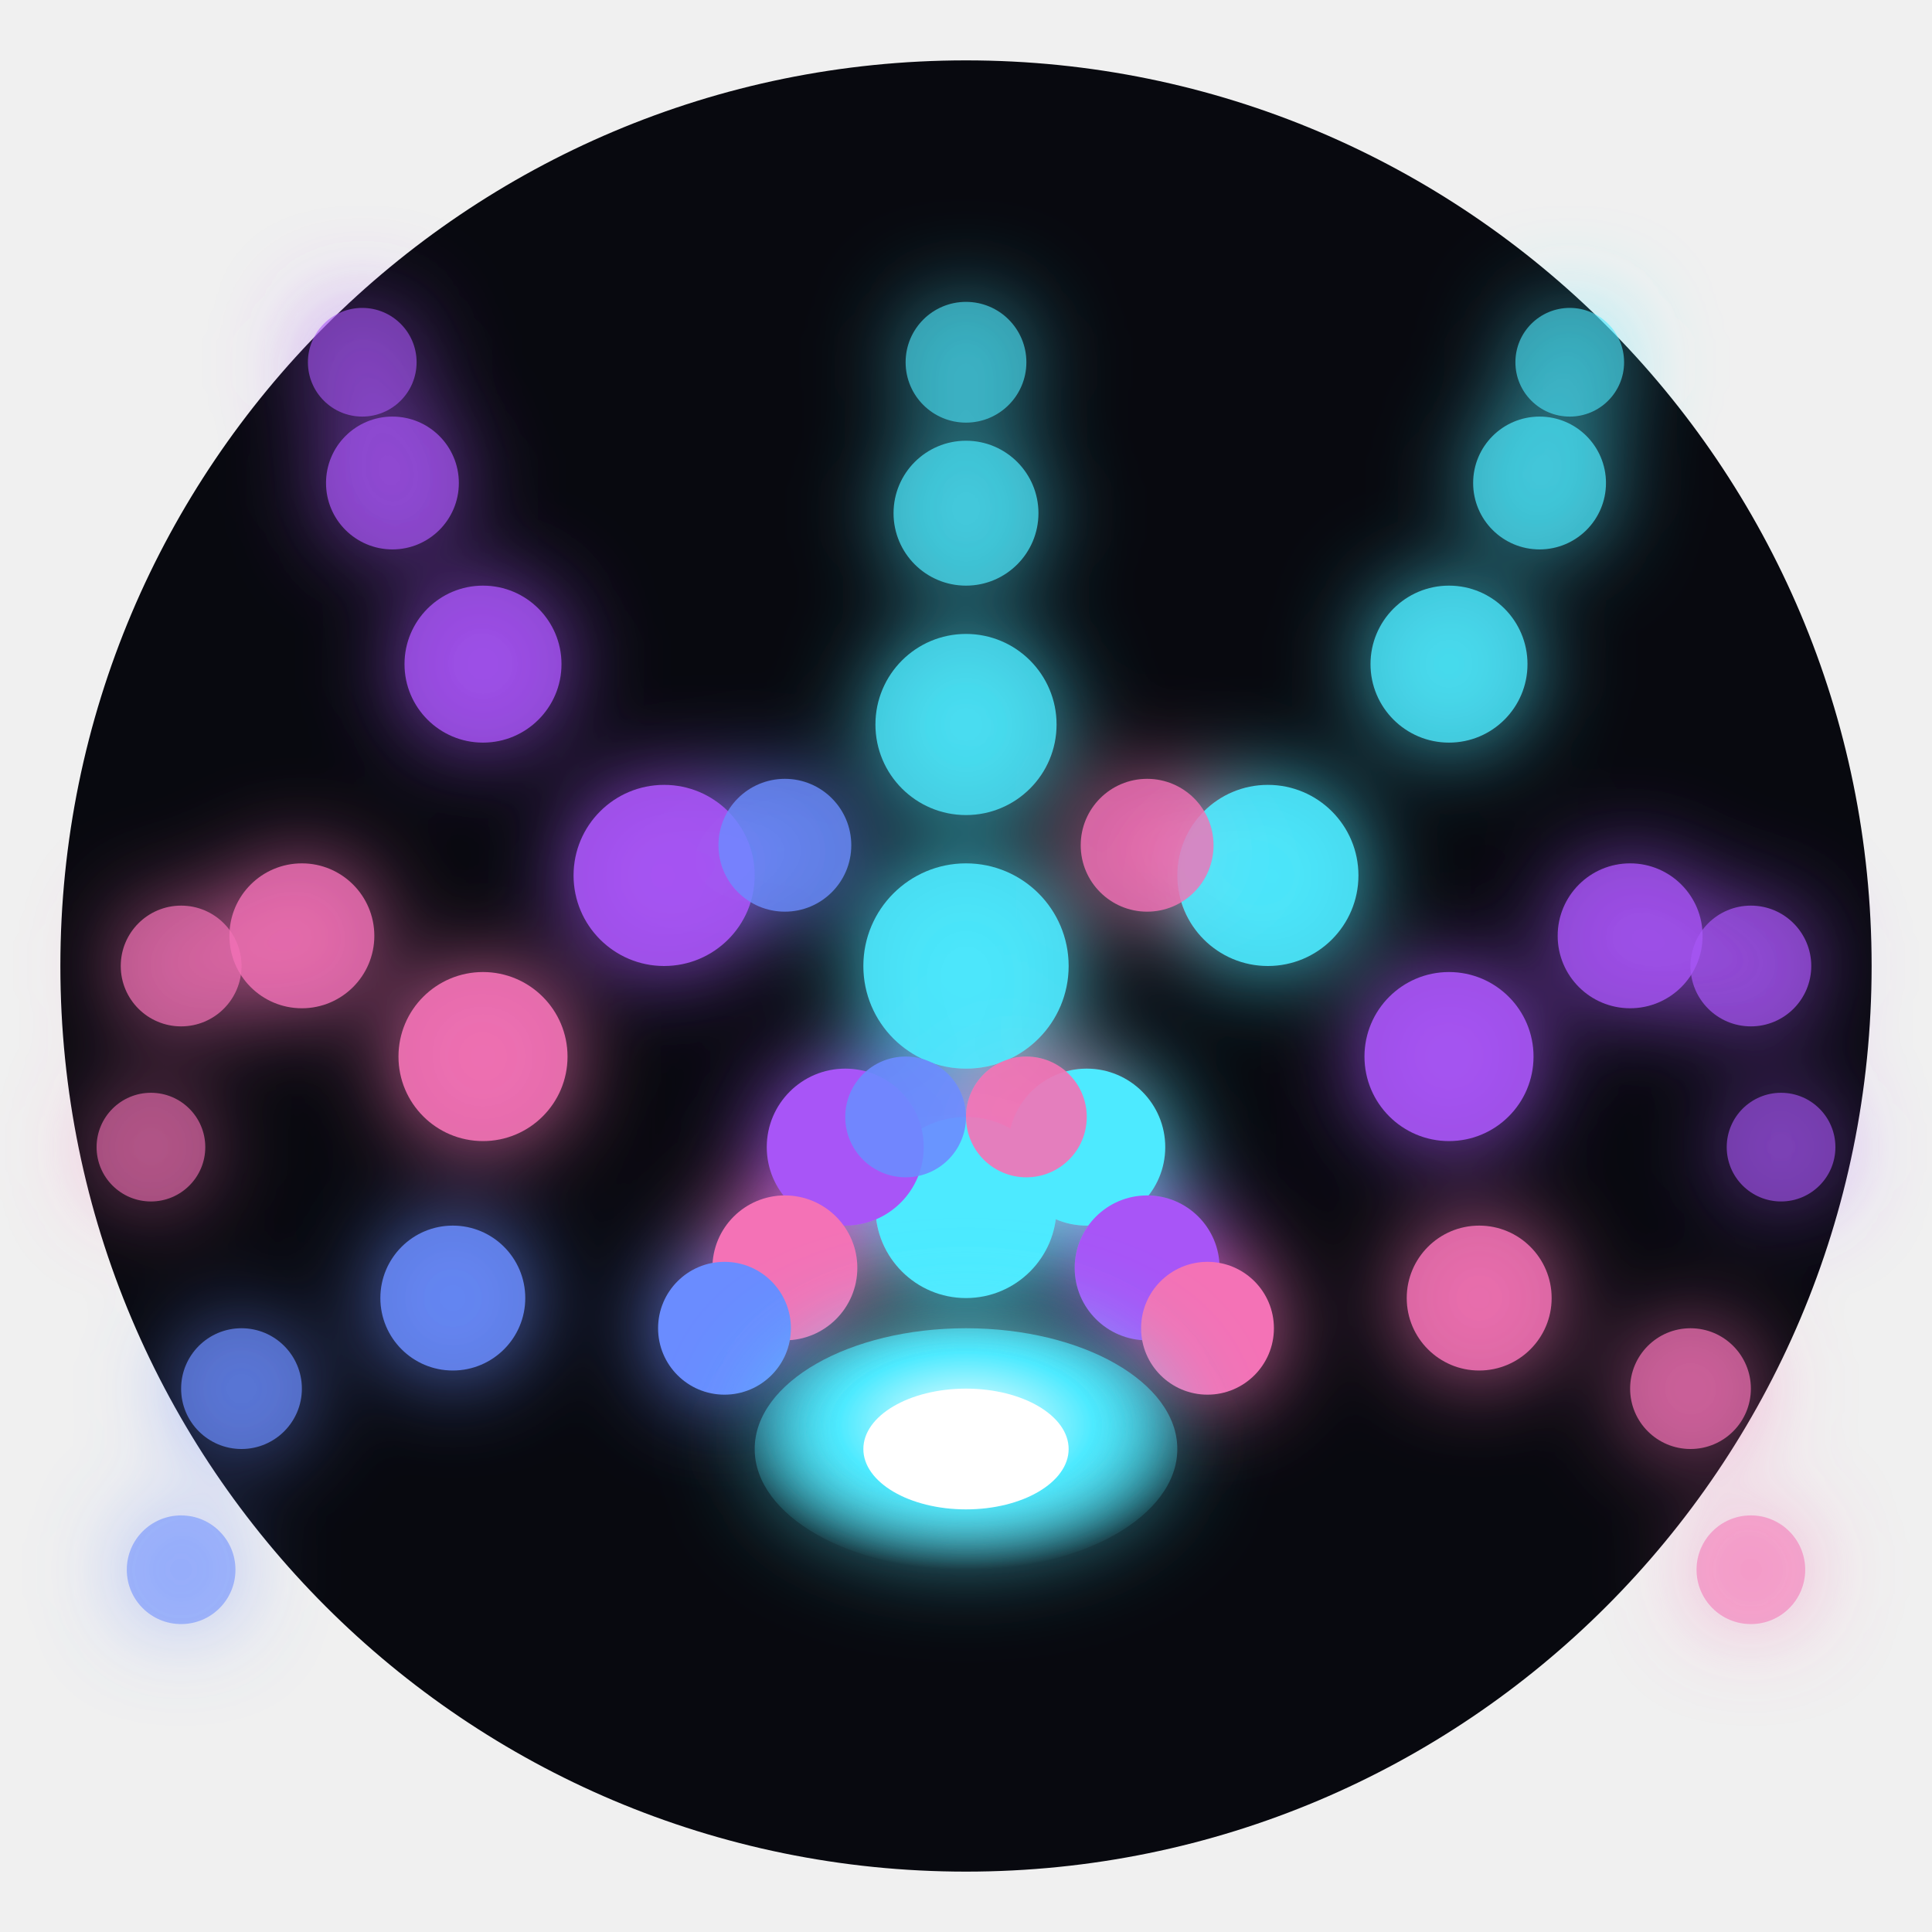
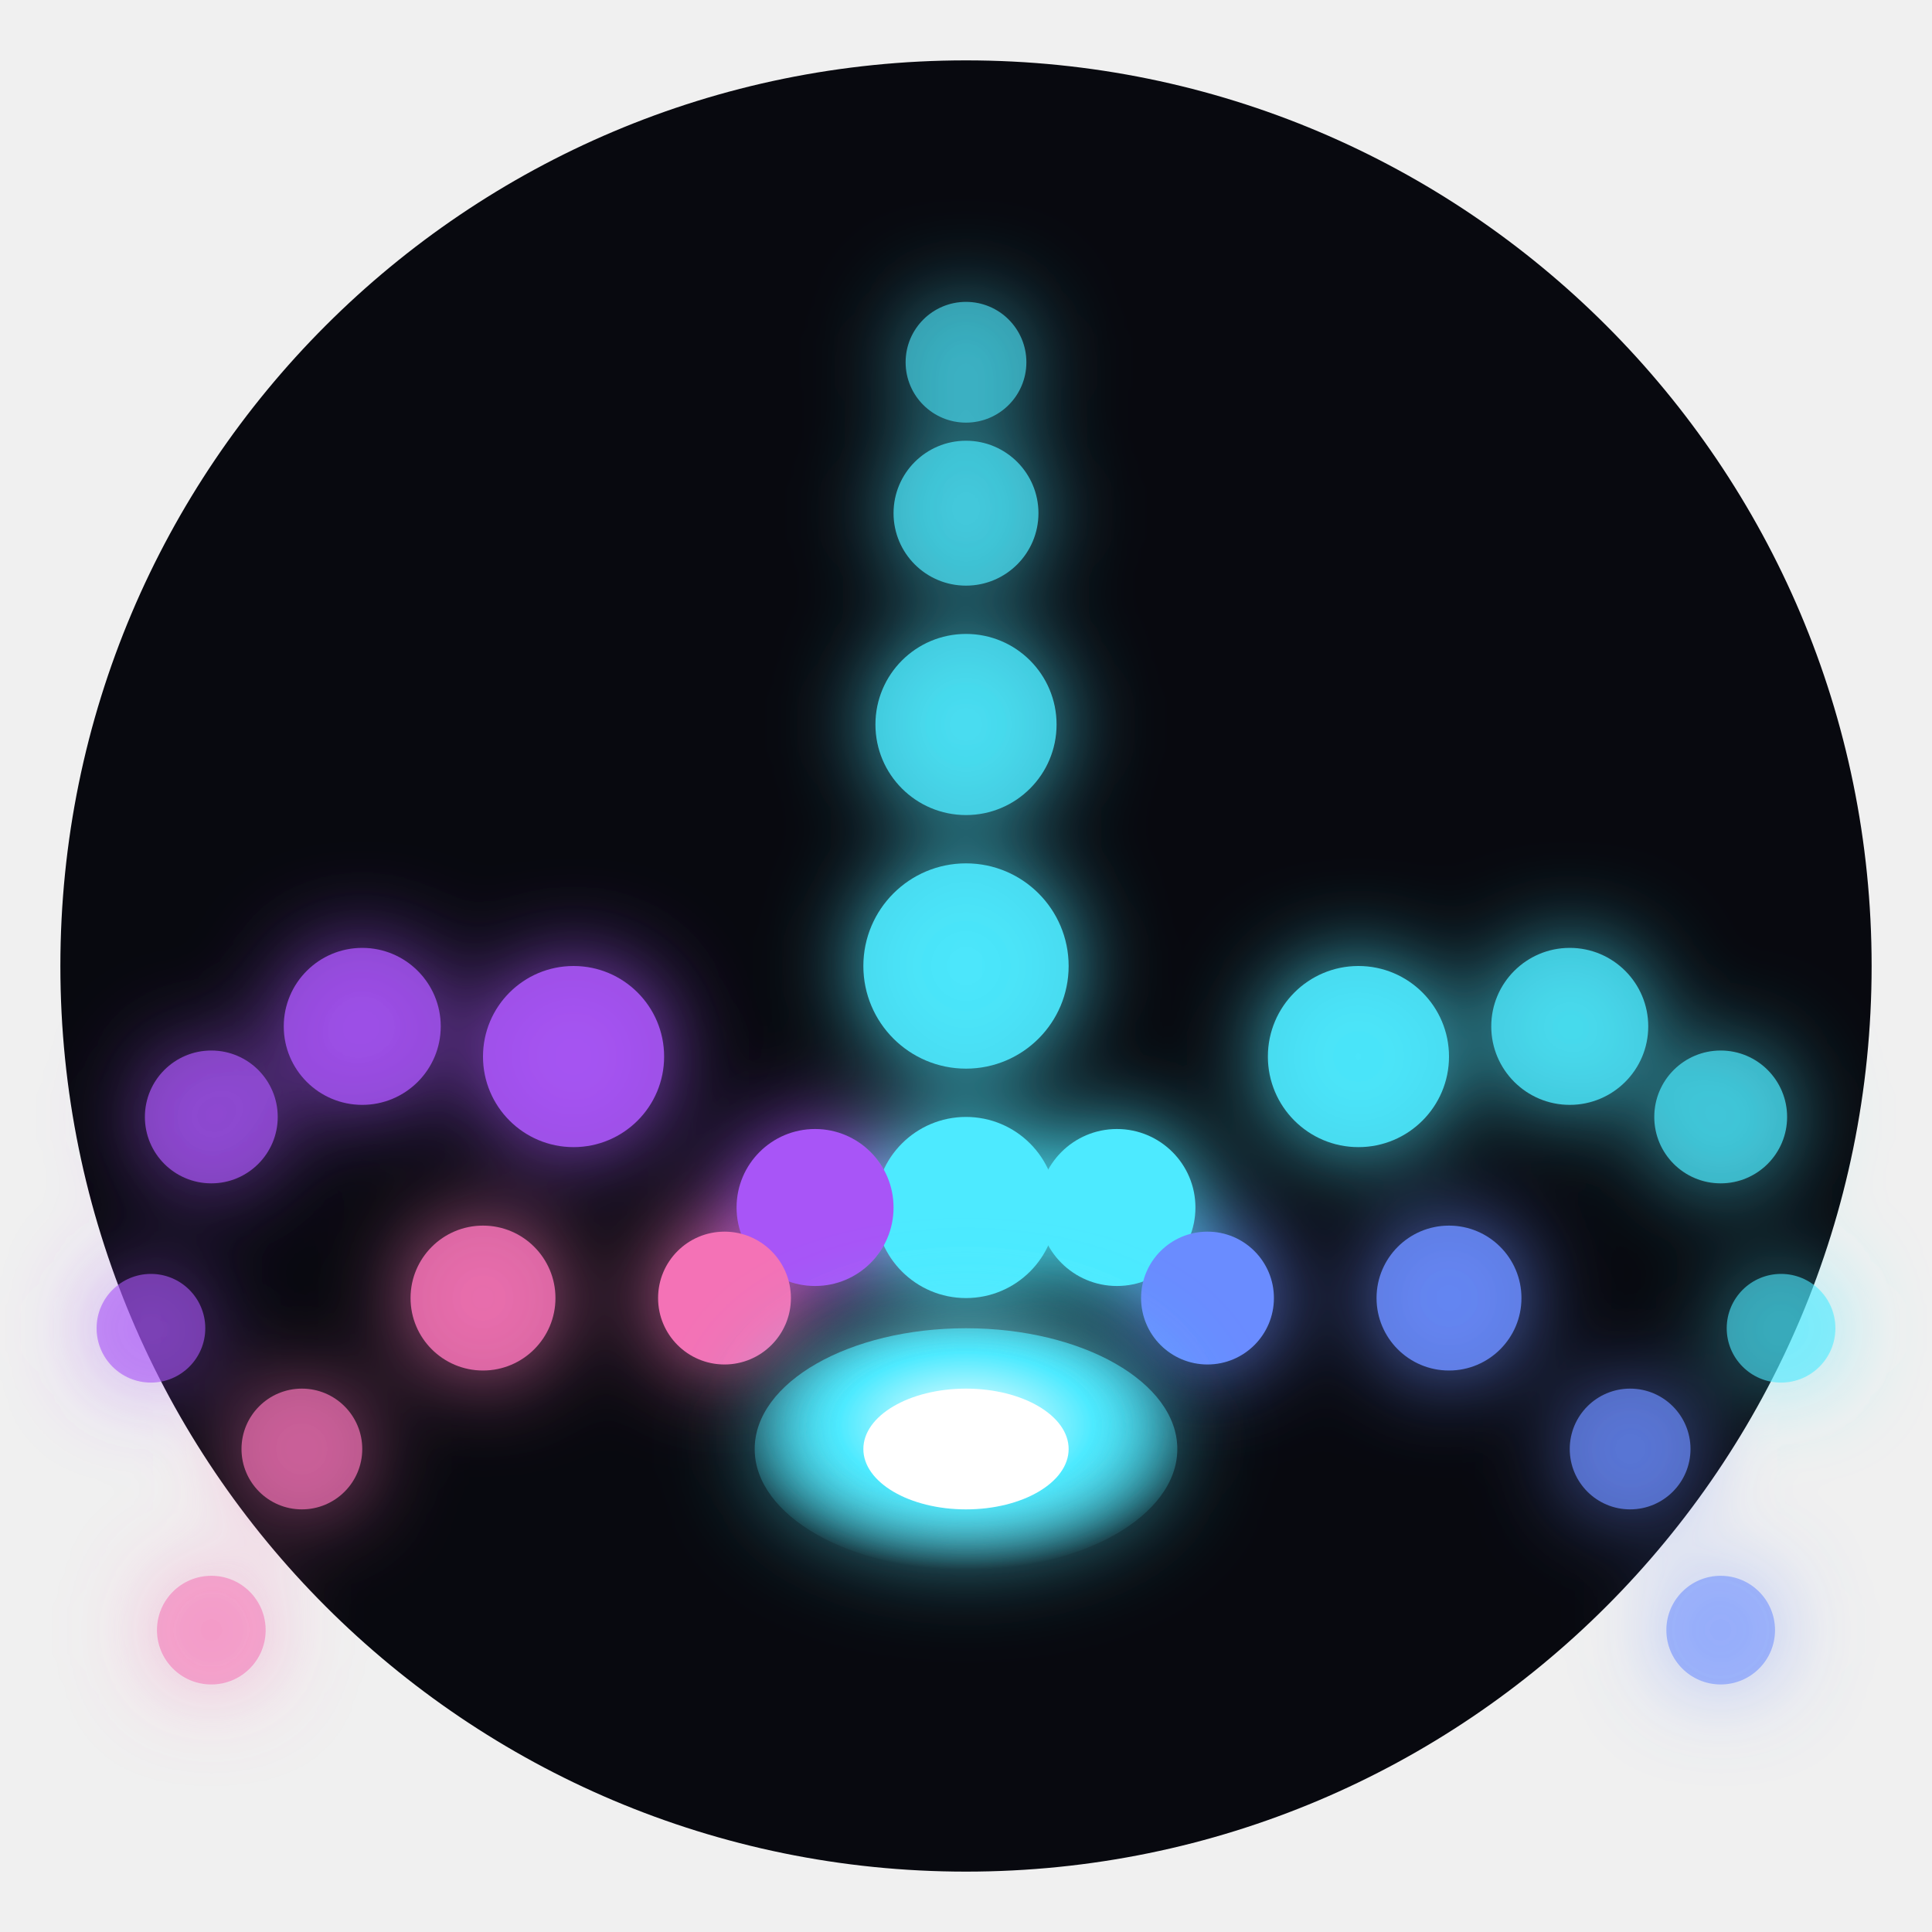
<svg xmlns="http://www.w3.org/2000/svg" viewBox="0 0 32 32" width="32" height="32">
  <defs>
    <filter id="glow" x="-50%" y="-50%" width="200%" height="200%">
      <feGaussianBlur stdDeviation="0.8" result="blur" />
      <feMerge>
        <feMergeNode in="blur" />
        <feMergeNode in="SourceGraphic" />
      </feMerge>
    </filter>
    <radialGradient id="core" cx="50%" cy="40%" r="60%">
      <stop offset="0%" stop-color="#fff" />
      <stop offset="50%" stop-color="#4eeaff" />
      <stop offset="100%" stop-color="#4eeaff" stop-opacity="0" />
    </radialGradient>
  </defs>
  <circle cx="16" cy="16" r="15" fill="#08090f" />
  <g filter="url(#glow)">
    <circle cx="16" cy="20" r="1.5" fill="#4eeaff" />
    <circle cx="16" cy="16" r="1.7" fill="#4eeaff" opacity="0.9" />
    <circle cx="16" cy="12" r="1.5" fill="#4eeaff" opacity="0.8" />
    <circle cx="16" cy="8.5" r="1.2" fill="#4eeaff" opacity="0.7" />
    <circle cx="16" cy="6" r="1" fill="#4eeaff" opacity="0.6" />
-     <circle cx="14" cy="19" r="1.3" fill="#a855f7" />
-     <circle cx="11" cy="14.5" r="1.5" fill="#a855f7" opacity="0.9" />
-     <circle cx="8" cy="11" r="1.3" fill="#a855f7" opacity="0.8" />
-     <circle cx="6.5" cy="8" r="1.1" fill="#a855f7" opacity="0.7" />
-     <circle cx="6" cy="6" r="0.9" fill="#a855f7" opacity="0.6" />
-     <circle cx="13" cy="21" r="1.2" fill="#f472b6" />
-     <circle cx="8" cy="17.5" r="1.4" fill="#f472b6" opacity="0.9" />
-     <circle cx="5" cy="15.5" r="1.2" fill="#f472b6" opacity="0.8" />
-     <circle cx="3" cy="16" r="1" fill="#f472b6" opacity="0.7" />
-     <circle cx="2.5" cy="19" r="0.9" fill="#f472b6" opacity="0.6" />
-     <circle cx="12" cy="22" r="1.1" fill="#6b8cff" />
-     <circle cx="7.5" cy="21.5" r="1.2" fill="#6b8cff" opacity="0.85" />
-     <circle cx="4" cy="23" r="1" fill="#6b8cff" opacity="0.7" />
-     <circle cx="3" cy="26" r="0.9" fill="#6b8cff" opacity="0.55" />
-     <circle cx="18" cy="19" r="1.3" fill="#4eeaff" />
-     <circle cx="21" cy="14.5" r="1.5" fill="#4eeaff" opacity="0.9" />
-     <circle cx="24" cy="11" r="1.3" fill="#4eeaff" opacity="0.8" />
-     <circle cx="25.5" cy="8" r="1.1" fill="#4eeaff" opacity="0.7" />
-     <circle cx="26" cy="6" r="0.9" fill="#4eeaff" opacity="0.6" />
-     <circle cx="19" cy="21" r="1.2" fill="#a855f7" />
-     <circle cx="24" cy="17.5" r="1.4" fill="#a855f7" opacity="0.9" />
-     <circle cx="27" cy="15.5" r="1.2" fill="#a855f7" opacity="0.8" />
-     <circle cx="29" cy="16" r="1" fill="#a855f7" opacity="0.7" />
-     <circle cx="29.5" cy="19" r="0.9" fill="#a855f7" opacity="0.6" />
-     <circle cx="20" cy="22" r="1.1" fill="#f472b6" />
-     <circle cx="24.5" cy="21.5" r="1.2" fill="#f472b6" opacity="0.85" />
-     <circle cx="28" cy="23" r="1" fill="#f472b6" opacity="0.7" />
-     <circle cx="29" cy="26" r="0.9" fill="#f472b6" opacity="0.55" />
-     <circle cx="15" cy="18.5" r="1" fill="#6b8cff" opacity="0.9" />
-     <circle cx="13" cy="14" r="1.1" fill="#6b8cff" opacity="0.8" />
-     <circle cx="17" cy="18.5" r="1" fill="#f472b6" opacity="0.9" />
-     <circle cx="19" cy="14" r="1.1" fill="#f472b6" opacity="0.8" />
+     <circle cx="13.5" cy="20" r="1.3" fill="#a855f7" />
+     <circle cx="9.5" cy="17.5" r="1.5" fill="#a855f7" opacity="0.9" />
+     <circle cx="6" cy="17" r="1.3" fill="#a855f7" opacity="0.8" />
+     <circle cx="3.5" cy="18.5" r="1.1" fill="#a855f7" opacity="0.7" />
+     <circle cx="2.5" cy="22" r="0.9" fill="#a855f7" opacity="0.6" />
+     <circle cx="12" cy="21.5" r="1.1" fill="#f472b6" />
+     <circle cx="8" cy="21.5" r="1.2" fill="#f472b6" opacity="0.85" />
+     <circle cx="5" cy="24" r="1" fill="#f472b6" opacity="0.7" />
+     <circle cx="3.5" cy="27" r="0.9" fill="#f472b6" opacity="0.55" />
+     <circle cx="18.5" cy="20" r="1.3" fill="#4eeaff" />
+     <circle cx="22.5" cy="17.5" r="1.5" fill="#4eeaff" opacity="0.9" />
+     <circle cx="26" cy="17" r="1.3" fill="#4eeaff" opacity="0.8" />
+     <circle cx="28.5" cy="18.5" r="1.1" fill="#4eeaff" opacity="0.7" />
+     <circle cx="29.5" cy="22" r="0.9" fill="#4eeaff" opacity="0.6" />
+     <circle cx="20" cy="21.5" r="1.1" fill="#6b8cff" />
+     <circle cx="24" cy="21.5" r="1.2" fill="#6b8cff" opacity="0.85" />
+     <circle cx="27" cy="24" r="1" fill="#6b8cff" opacity="0.7" />
+     <circle cx="28.5" cy="27" r="0.9" fill="#6b8cff" opacity="0.55" />
  </g>
  <ellipse cx="16" cy="24" rx="3.5" ry="2" fill="url(#core)" filter="url(#glow)" />
  <ellipse cx="16" cy="24" rx="1.7" ry="1" fill="#fff" />
</svg>
